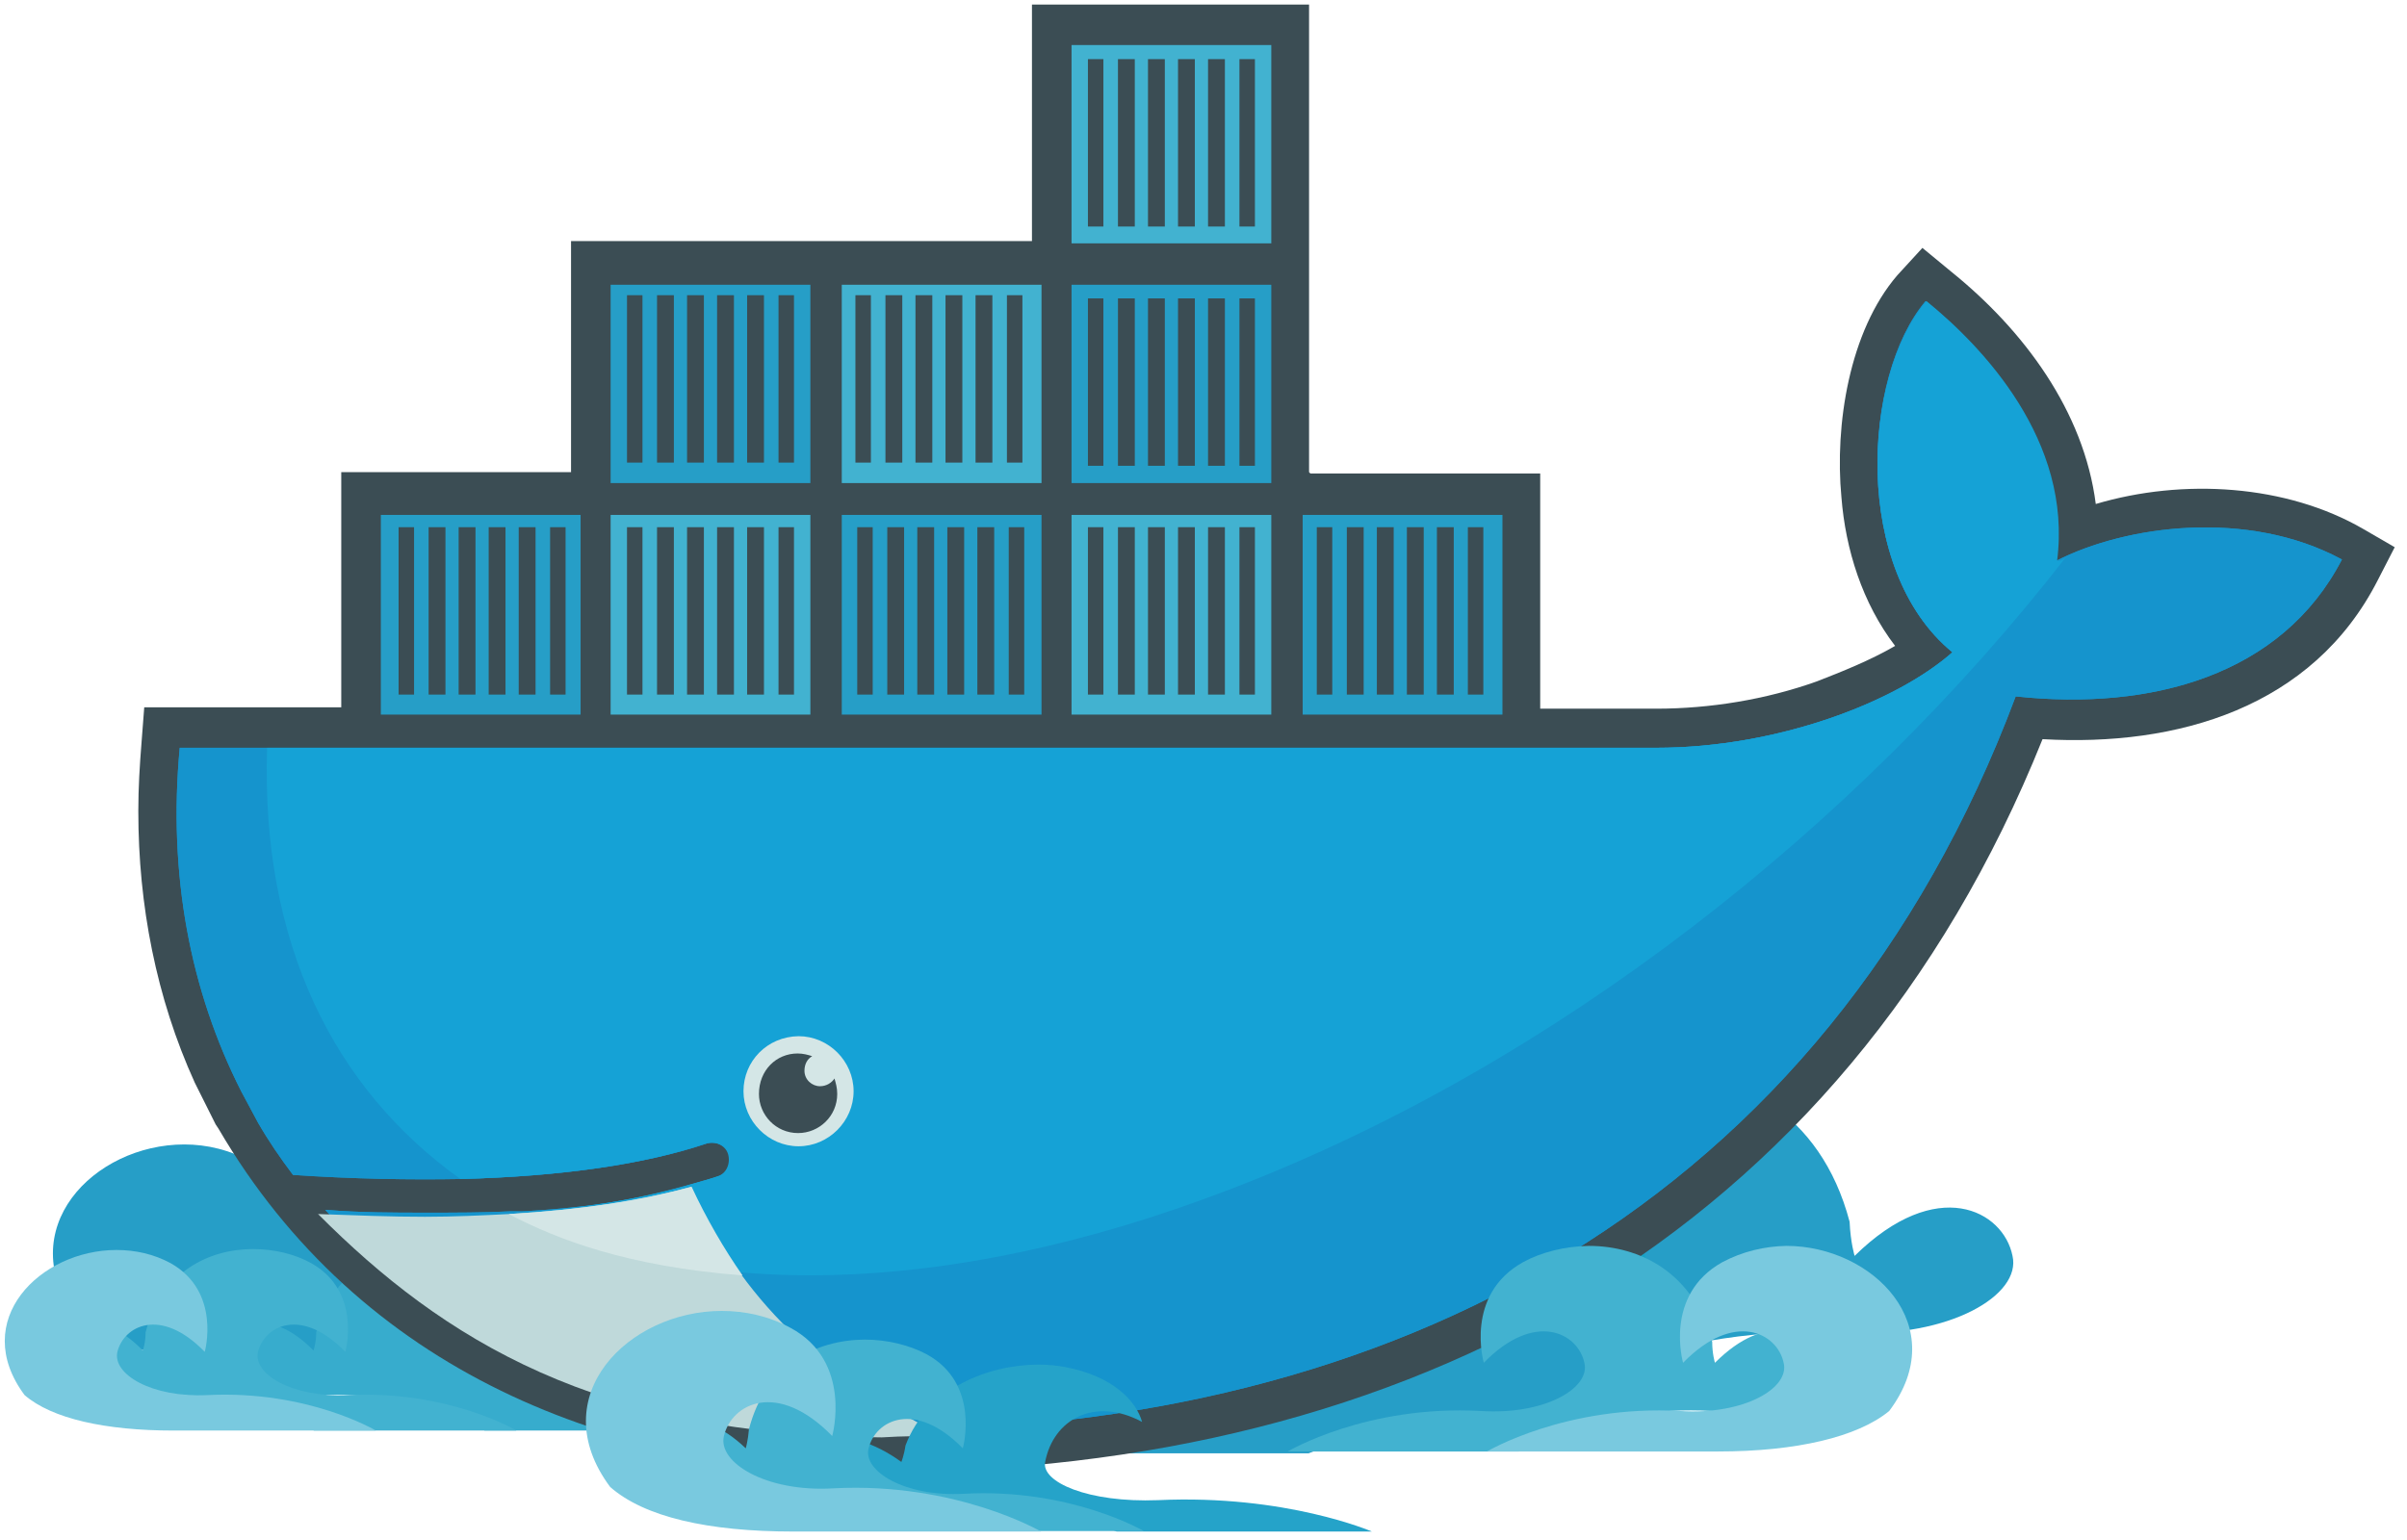
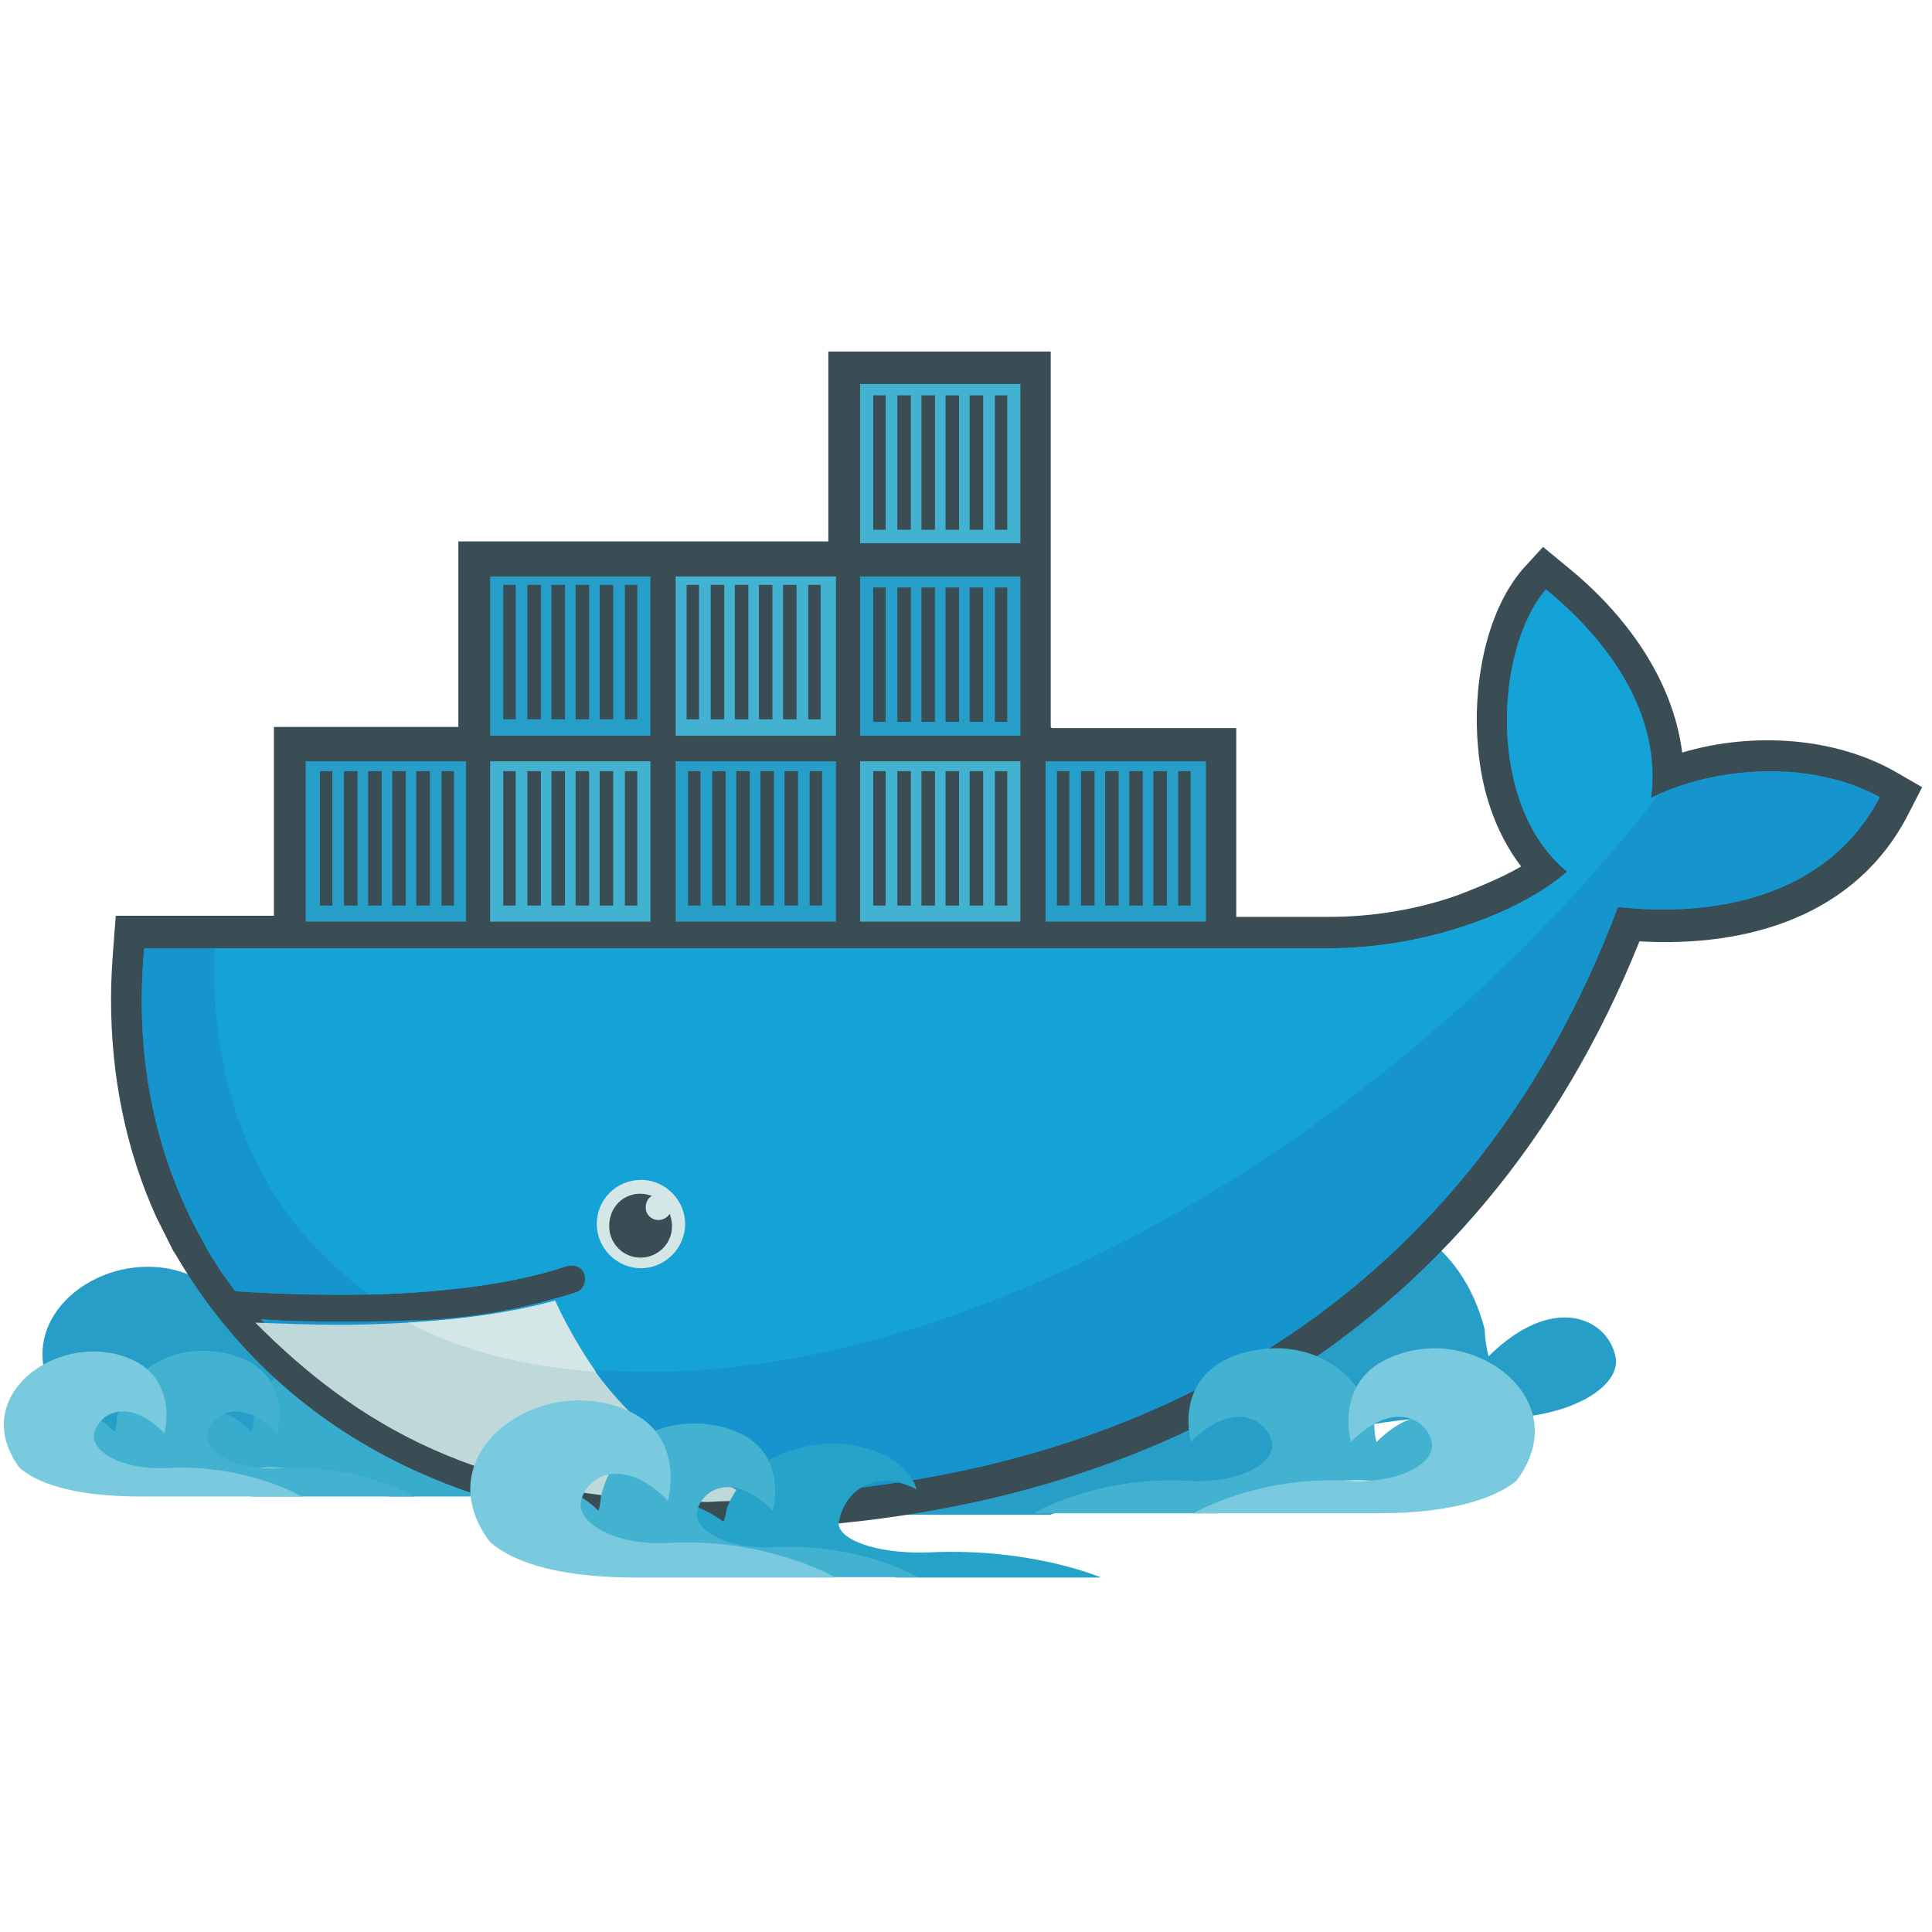
- <svg xmlns="http://www.w3.org/2000/svg" xmlns:xlink="http://www.w3.org/1999/xlink" version="1.1" id="Layer_1" x="0px" y="0px" viewBox="0 0 529 338.5" style="enable-background:new 0 0 529 338.5;" xml:space="preserve">
+ <svg xmlns="http://www.w3.org/2000/svg" xmlns:xlink="http://www.w3.org/1999/xlink" version="1.1" id="Layer_1" x="0px" y="0px" viewBox="0 0 529 338.5" width="529" height="529" style="enable-background:new 0 0 529 338.5;" xml:space="preserve">
  <style type="text/css">
	.st0{clip-path:url(#SVGID_2_);fill:#16A3C6;}
	.st1{clip-path:url(#SVGID_4_);fill:#16A3C6;}
	.st2{clip-path:url(#SVGID_6_);fill:#16A3C6;}
	.st3{clip-path:url(#SVGID_8_);fill:#269EC7;}
	.st4{clip-path:url(#SVGID_10_);fill:#16A3C6;}
	.st5{clip-path:url(#SVGID_12_);fill:#269EC7;}
	.st6{clip-path:url(#SVGID_14_);fill:#16A3C6;}
	.st7{clip-path:url(#SVGID_16_);fill:#37ACCD;}
	.st8{clip-path:url(#SVGID_18_);fill:#42B2D0;}
	.st9{clip-path:url(#SVGID_20_);fill:#37ACCD;}
	.st10{clip-path:url(#SVGID_22_);fill:#79C9DF;}
	.st11{clip-path:url(#SVGID_24_);fill:#269EC7;}
	.st12{clip-path:url(#SVGID_26_);fill:#42B2D0;}
	.st13{clip-path:url(#SVGID_28_);fill:#1D8BB7;}
	.st14{clip-path:url(#SVGID_30_);fill:#3B4D54;}
	.st15{fill:#1594CD;}
	.st16{clip-path:url(#SVGID_34_);fill:#1594CD;}
	.st17{fill:#15A2D6;}
	.st18{fill:#42B2D0;}
	.st19{fill:#3B4D54;}
	.st20{fill:#269EC7;}
	.st21{clip-path:url(#SVGID_36_);fill:#D4E6E6;}
	.st22{clip-path:url(#SVGID_38_);fill:#3B4D54;}
	.st23{clip-path:url(#SVGID_40_);fill:#BFD9DA;}
	.st24{clip-path:url(#SVGID_42_);fill:#D4E6E6;}
	.st25{clip-path:url(#SVGID_44_);fill:#25A3C9;}
	.st26{clip-path:url(#SVGID_46_);fill:#42B2D0;}
	.st27{clip-path:url(#SVGID_48_);fill:#79C9DF;}
	.st28{clip-path:url(#SVGID_50_);fill:#42B2D0;}
	.st29{clip-path:url(#SVGID_52_);fill:#79C9DF;}
</style>
  <g>
    <g>
      <g>
        <defs>
          <path id="SVGID_1_" d="M118.1,273.5c-0.3,2.9-0.9,4.9-0.9,4.9c-11.8-11.8-21.5-6.6-23,0c-1.4,5.7,8.9,12.1,23.5,11.2      c26.4-1.4,44.2,9.2,44.2,9.2H215c0,0-17.8-10.6-44.2-9.2c-14.6,0.9-25-5.5-23.5-11.2c1.7-6.9,11.5-12.1,23.2,0      c0,0,4.6-15.8-8.9-23.3c-4.2-2.3-9.6-3.7-15.1-3.7C134.8,251.5,122.4,257.5,118.1,273.5" />
        </defs>
        <clipPath id="SVGID_2_">
          <use xlink:href="#SVGID_1_" style="overflow:visible;" />
        </clipPath>
        <rect x="89.1" y="246.5" class="st0" width="130.9" height="57.3" />
      </g>
    </g>
  </g>
  <g>
    <g>
      <g>
        <defs>
          <path id="SVGID_3_" d="M65,273.5c-0.3,2.9-0.9,4.9-0.9,4.9c-11.8-11.8-21.5-6.6-23,0c-1.4,5.7,8.9,12.1,23.5,11.2      c26.4-1.4,44.2,9.2,44.2,9.2H162c0,0-17.8-10.6-44.2-9.2c-14.6,0.9-25-5.5-23.5-11.2c1.7-6.9,11.5-12.1,23.2,0      c0,0,4.6-15.8-8.9-23.3c-4.2-2.3-9.6-3.7-15.1-3.7C81.8,251.5,69.3,257.5,65,273.5" />
        </defs>
        <clipPath id="SVGID_4_">
          <use xlink:href="#SVGID_3_" style="overflow:visible;" />
        </clipPath>
        <rect x="36" y="246.5" class="st1" width="130.9" height="57.3" />
      </g>
    </g>
  </g>
  <g>
    <g>
      <g>
        <defs>
          <path id="SVGID_5_" d="M171.1,273.5c-0.3,2.9-0.9,4.9-0.9,4.9c-11.8-11.8-21.5-6.6-23,0c-1.4,5.7,8.9,12.1,23.5,11.2      c26.4-1.4,44.2,9.2,44.2,9.2H268c0,0-17.8-10.6-44.2-9.2c-14.6,0.9-25-5.5-23.5-11.2c1.7-6.9,11.5-12.1,23.2,0      c0,0,4.6-15.8-8.9-23.3c-4.2-2.3-9.6-3.7-15.1-3.7C187.9,251.5,175.4,257.5,171.1,273.5" />
        </defs>
        <clipPath id="SVGID_6_">
          <use xlink:href="#SVGID_5_" style="overflow:visible;" />
        </clipPath>
        <rect x="142.2" y="246.5" class="st2" width="130.9" height="57.3" />
      </g>
    </g>
  </g>
  <g>
    <g>
      <g>
        <defs>
          <path id="SVGID_7_" d="M79.6,274.9c0.9,1,1.4,1.5,1.4,1.5C80.5,275.8,80,275.3,79.6,274.9 M16.8,289.9c7.2,6.3,20.9,9.5,39,9.5      h53.1c0,0,24.7-17.5-1.7-16.1c-14.6,0.9-26.7,2-25.2-3.7c1.6-6.6-11.4-14.5-2.3-4.7c-3.6-3.7-13.6-13.5-24.4-19.4      c-4.7-2.7-9.8-3.9-14.8-3.9C20.6,251.6,2.4,270.2,16.8,289.9" />
        </defs>
        <clipPath id="SVGID_8_">
          <use xlink:href="#SVGID_7_" style="overflow:visible;" />
        </clipPath>
        <rect x="6.6" y="246.6" class="st3" width="117.7" height="57.8" />
      </g>
    </g>
  </g>
  <g>
    <g>
      <g>
        <defs>
          <path id="SVGID_9_" d="M327.5,255.1c-13.5,7.5-8.9,23.3-8.9,23.3c11.8-12.1,21.5-6.9,23.2,0c1.4,5.7-8.9,12.1-23.5,11.2      c-26.4-1.4-44.2,9.2-44.2,9.2h53.1c0,0,17.8-10.6,44.2-9.2c14.6,0.9,25-5.5,23.5-11.2c-1.4-6.6-11.2-11.8-23,0      c0,0-0.6-2-0.9-4.9c-4.3-16-16.8-22-28.5-22C337.1,251.5,331.8,252.8,327.5,255.1" />
        </defs>
        <clipPath id="SVGID_10_">
          <use xlink:href="#SVGID_9_" style="overflow:visible;" />
        </clipPath>
        <rect x="269.2" y="246.5" class="st4" width="130.9" height="57.3" />
      </g>
    </g>
  </g>
  <g>
    <g>
      <g>
        <defs>
          <path id="SVGID_11_" d="M340.1,240.8c-20.4,11.2-13.5,35.3-13.5,35.3c18.1-18.1,32.7-10.3,35,0c2,8.6-13.5,18.1-35.9,16.9      c-40.2-2.3-67.4,14.1-67.4,14.1H339c0,0,27.3-16.4,67.4-14.1c22.1,1.1,37.9-8.3,35.9-16.9c-2-10-16.6-17.8-34.7,0      c0,0-0.9-2.9-1.1-7.5c-6.4-24.3-25.3-33.5-43.1-33.5C354.9,235.2,346.6,237.3,340.1,240.8" />
        </defs>
        <clipPath id="SVGID_12_">
          <use xlink:href="#SVGID_11_" style="overflow:visible;" />
        </clipPath>
        <rect x="253.4" y="230.2" class="st5" width="194.1" height="81.9" />
      </g>
    </g>
  </g>
  <g>
    <g>
      <g>
        <defs>
          <path id="SVGID_13_" d="M274.4,255.1c-13.5,7.5-8.9,23.3-8.9,23.3c11.8-12.1,21.5-6.9,23.2,0c1.4,5.7-8.9,12.1-23.5,11.2      c-26.4-1.4-44.2,9.2-44.2,9.2h53.1c0,0,17.8-10.6,44.2-9.2c14.6,0.9,25-5.5,23.5-11.2c-1.4-6.6-11.2-11.8-23,0      c0,0-0.6-2-0.9-4.9c-4.3-16-16.8-22-28.5-22C284,251.5,278.7,252.8,274.4,255.1" />
        </defs>
        <clipPath id="SVGID_14_">
          <use xlink:href="#SVGID_13_" style="overflow:visible;" />
        </clipPath>
        <rect x="216.1" y="246.5" class="st6" width="130.9" height="57.3" />
      </g>
    </g>
  </g>
  <g>
    <g>
      <g>
        <defs>
          <path id="SVGID_15_" d="M69.5,292.9c0,2.3-0.6,4-0.6,4c-9.8-10-17.8-5.7-19.2,0.3c-1.1,4.9,7.5,10,19.8,9.5      c22.1-1.1,37,7.8,37,7.8H151c0,0-14.9-8.9-37-7.8c-12.3,0.6-20.9-4.6-19.8-9.5c1.4-5.7,9.5-10,19.2,0c0,0,3.7-13.2-7.5-19.5      c-3.6-2-8.1-3.1-12.8-3.1C83.3,274.6,73,279.6,69.5,292.9" />
        </defs>
        <clipPath id="SVGID_16_">
          <use xlink:href="#SVGID_15_" style="overflow:visible;" />
        </clipPath>
        <rect x="44.6" y="269.6" class="st7" width="111.4" height="49.9" />
      </g>
    </g>
  </g>
  <g>
    <g>
      <g>
        <defs>
          <path id="SVGID_17_" d="M32,292.9c0,2.3-0.6,4-0.6,4c-9.8-10-17.8-5.7-19.2,0.3c-1.1,4.9,7.5,10,19.8,9.5      c22.1-1.1,37,7.8,37,7.8h44.5c0,0-14.9-8.9-37-7.8c-12.3,0.6-20.9-4.6-19.8-9.5c1.4-5.7,9.5-10,19.2,0c0,0,3.7-13.2-7.5-19.5      c-3.6-2-8.1-3.1-12.8-3.1C45.9,274.6,35.5,279.6,32,292.9" />
        </defs>
        <clipPath id="SVGID_18_">
          <use xlink:href="#SVGID_17_" style="overflow:visible;" />
        </clipPath>
        <rect x="7.1" y="269.6" class="st8" width="111.4" height="49.9" />
      </g>
    </g>
  </g>
  <g>
    <g>
      <g>
        <defs>
          <path id="SVGID_19_" d="M112.6,294.2c0,2.3-0.6,4-0.6,4c-10-10-18.1-5.7-19.2,0.3c-1.1,4.9,7.5,10,19.8,9.5      c22.1-1.1,37,7.8,37,7.8h44.5c0,0-14.9-8.9-37-7.8c-12.3,0.6-20.9-4.6-19.8-9.5c1.4-5.7,9.5-10,19.2,0c0,0,3.7-13.2-7.5-19.5      c-3.6-2-8.1-3.1-12.8-3.1C126.5,275.8,116.1,280.8,112.6,294.2" />
        </defs>
        <clipPath id="SVGID_20_">
          <use xlink:href="#SVGID_19_" style="overflow:visible;" />
        </clipPath>
        <rect x="87.7" y="270.8" class="st9" width="111.4" height="49.9" />
      </g>
    </g>
  </g>
  <g>
    <g>
      <g>
        <defs>
          <path id="SVGID_21_" d="M25.6,274.8c-16.8,0-32.4,15.5-20.2,31.9c6,5.2,17.8,7.8,32.7,7.8h44.5c0,0-14.9-8.9-37-7.8      c-12.3,0.6-20.9-4.6-19.8-9.5c1.4-5.7,9.5-10,19.2,0c0,0,3.7-13.2-7.5-19.5C33.8,275.7,29.7,274.8,25.6,274.8L25.6,274.8" />
        </defs>
        <clipPath id="SVGID_22_">
          <use xlink:href="#SVGID_21_" style="overflow:visible;" />
        </clipPath>
        <rect x="-3.9" y="269.8" class="st10" width="91.6" height="49.7" />
      </g>
    </g>
  </g>
  <g>
    <g>
      <g>
        <defs>
          <path id="SVGID_23_" d="M287.9,264.9c-16.4,9.2-10.6,29-10.6,29c14.3-14.9,26.1-8.6,28.1,0c1.7,7.2-10.9,14.9-28.7,14.1      c-32.1-1.7-53.7,11.5-53.7,11.5h64.6c0,0,22.7-9.5,54.5-7.8c17.8,1.1,29.6-10.6,27.8-17.8c-2.3-8.6-14.1-14.9-28.4,0      c0,0-0.6-2.6-0.9-6c-5.2-20-20.4-27.5-34.5-27.5C299.5,260.3,293,262,287.9,264.9" />
        </defs>
        <clipPath id="SVGID_24_">
          <use xlink:href="#SVGID_23_" style="overflow:visible;" />
        </clipPath>
        <rect x="218.1" y="255.3" class="st11" width="157.1" height="69.1" />
      </g>
    </g>
  </g>
  <g>
    <g>
      <g>
        <defs>
          <path id="SVGID_25_" d="M251.8,279c-11.2,6.3-7.5,19.5-7.5,19.5c9.8-10,17.8-5.7,19.2,0c1.1,4.9-7.5,10-19.8,9.5      c-22.1-1.1-37,7.8-37,7.8h44.5c0,0,14.9-8.9,37-7.8c12.3,0.6,20.9-4.6,19.8-9.5c-1.4-6-9.5-10.3-19.2-0.3c0,0-0.6-1.7-0.6-4      c-3.5-13.4-13.9-18.4-23.6-18.4C259.9,275.8,255.3,277,251.8,279" />
        </defs>
        <clipPath id="SVGID_26_">
          <use xlink:href="#SVGID_25_" style="overflow:visible;" />
        </clipPath>
        <rect x="201.7" y="270.8" class="st12" width="111.4" height="49.9" />
      </g>
    </g>
  </g>
  <g>
    <g>
      <g>
        <defs>
          <path id="SVGID_27_" d="M40,198.9c2,14.9,6.3,29,12.9,41.6l3.7,6.9c2.3,4,4.9,7.8,7.7,11.5c13.5,0.9,25.5,1.1,37,0.9      c22.1-0.6,40.2-3.2,53.9-7.8c2-0.6,4.3,0.3,4.9,2.3c0.6,2-0.3,4.3-2.3,4.9c-1.7,0.6-3.7,1.1-5.7,1.7      c-10.9,3.2-23.2,5.2-38.2,6.3h-2c-5.7,0.3-12.1,0.6-18.6,0.6c-7.2,0-14.3,0-22.1-0.6c27,30.4,69.7,48.8,122.5,48.8      c96.1,0,179.6-36.5,228.1-117.2L40,198.9L40,198.9z" />
        </defs>
        <clipPath id="SVGID_28_">
          <use xlink:href="#SVGID_27_" style="overflow:visible;" />
        </clipPath>
        <rect x="35" y="193.9" class="st13" width="391.9" height="127.2" />
      </g>
    </g>
  </g>
  <g>
    <g>
      <g>
        <defs>
          <path id="SVGID_29_" d="M226.8,1v52H125.5v50.8H75v51.7H31.7l-0.6,7.8c-0.4,5-0.7,9.9-0.7,14.9v0.2c0,20.5,3.9,40.9,12.4,59.6      l4.6,9.2l0.6,0.9c31,53.1,86.1,75.5,145.8,75.5c115.9,0,211.2-51.7,255.1-161.1c29.6,1.7,59.4-6.9,73.7-35l3.7-7.2l-6.9-4      c-16.9-9.8-39.6-11.2-58.8-5.5c-2.6-20.4-15.8-38.2-31.8-51.1l-6.3-5.2l-5.5,6c-10.6,12.3-13.8,33-12.3,48.8      c0.9,11.5,4.6,23.3,11.8,32.7c-5.5,3.2-11.8,5.7-17.2,7.8c-11.2,4-23.5,6-35.3,6h-25.5v-51.7H288l-0.3-0.3V1H226.8z" />
        </defs>
        <clipPath id="SVGID_30_">
          <use xlink:href="#SVGID_29_" style="overflow:visible;" />
        </clipPath>
        <rect x="25.5" y="-4" class="st14" width="505.9" height="332.5" />
      </g>
    </g>
  </g>
  <g>
    <g>
      <g>
        <path id="SVGID_31_" class="st15" d="M429.1,143.4c-12.3,10.9-38.4,21-65.1,21H39.5c-2.6,27.9,2.3,53.4,13.5,75.5l3.7,6.9     c2.3,4,4.9,7.8,7.7,11.5c13.5,0.9,25.5,1.1,37,0.9c22.1-0.6,40.2-3.2,53.9-7.8c2-0.6,4.3,0.3,4.9,2.3c0.6,2-0.3,4.3-2.3,4.9     c-1.7,0.6-3.7,1.1-5.7,1.7c-10.9,3.2-22.4,5.2-37.3,6H114h-1.7c-5.7,0.3-12.3,0.3-18.7,0.3c-7.2,0-14.1,0-21.8-0.6h-0.3     c27,30.4,69.4,48.5,122.2,48.5c112.2,0,207.4-49.7,249.3-161.4c29.8,3.2,58.5-4.6,71.7-30.1c-20.7-11.2-47.6-7.5-62.8,0.3     c3.4-26.4-16.4-47.1-28.7-57.1C409.3,82.6,407,125.3,429.1,143.4" />
      </g>
      <g>
        <defs>
          <path id="SVGID_32_" d="M429.1,143.4c-12.3,10.9-38.4,21-65.1,21H39.5c-2.6,27.9,2.3,53.4,13.5,75.5l3.7,6.9      c2.3,4,4.9,7.8,7.7,11.5c13.5,0.9,25.5,1.1,37,0.9c22.1-0.6,40.2-3.2,53.9-7.8c2-0.6,4.3,0.3,4.9,2.3c0.6,2-0.3,4.3-2.3,4.9      c-1.7,0.6-3.7,1.1-5.7,1.7c-10.9,3.2-22.4,5.2-37.3,6H114h-1.7c-5.7,0.3-12.3,0.3-18.7,0.3c-7.2,0-14.1,0-21.8-0.6h-0.3      c27,30.4,69.4,48.5,122.2,48.5c112.2,0,207.4-49.7,249.3-161.4c29.8,3.2,58.5-4.6,71.7-30.1c-20.7-11.2-47.6-7.5-62.8,0.3      c3.4-26.4-16.4-47.1-28.7-57.1C409.3,82.6,407,125.3,429.1,143.4" />
        </defs>
        <clipPath id="SVGID_34_">
          <use xlink:href="#SVGID_32_" style="overflow:visible;" />
        </clipPath>
        <rect x="33.8" y="61.2" class="st16" width="486.1" height="258.4" />
      </g>
    </g>
  </g>
  <g>
    <g>
      <g>
        <path id="SVGID_33_" class="st17" d="M113.8,266.6c0.1,0,0.2,0,0.2,0c-0.2-0.1-0.4-0.2-0.5-0.3L113.8,266.6z M429.1,143.4     c-12.3,10.9-38.4,21-65.1,21H58.7c-1.4,42.8,14.6,74.9,42.5,94.8c22.1-0.6,40.2-3.2,53.9-7.8c2-0.6,4.3,0.3,4.9,2.3     s-0.3,4.3-2.3,4.9c-1.7,0.6-3.7,1.1-5.7,1.7c-10.8,3.1-23.1,5.4-37.9,6.3c38.1,19.2,93.3,19.1,156.4-5.2     c71.2-27.3,137.4-79.5,183.6-139c-0.9,0.9-1.4,0.9-2,0.9c3.4-26.4-16.4-47.1-28.7-57.1C409.3,82.6,407,125.3,429.1,143.4" />
      </g>
    </g>
  </g>
  <rect x="235.5" y="9.9" class="st18" width="43.9" height="43.6" />
  <rect x="239.1" y="13" class="st19" width="3.4" height="36.8" />
  <rect x="245.7" y="13" class="st19" width="3.7" height="36.8" />
  <rect x="252.3" y="13" class="st19" width="3.7" height="36.8" />
  <rect x="258.9" y="13" class="st19" width="3.7" height="36.8" />
  <rect x="265.5" y="13" class="st19" width="3.7" height="36.8" />
  <rect x="272.4" y="13" class="st19" width="3.4" height="36.8" />
  <rect x="134.2" y="62.6" class="st20" width="43.9" height="43.6" />
  <rect x="137.8" y="64.9" class="st19" width="3.4" height="36.8" />
  <rect x="144.4" y="64.9" class="st19" width="3.7" height="36.8" />
  <rect x="151" y="64.9" class="st19" width="3.7" height="36.8" />
  <rect x="157.6" y="64.9" class="st19" width="3.7" height="36.8" />
  <rect x="164.2" y="64.9" class="st19" width="3.7" height="36.8" />
  <rect x="171.1" y="64.9" class="st19" width="3.4" height="36.8" />
  <rect x="134.2" y="113.2" class="st18" width="43.9" height="43.9" />
  <rect x="137.8" y="115.9" class="st19" width="3.4" height="36.8" />
  <rect x="144.4" y="115.9" class="st19" width="3.7" height="36.8" />
  <rect x="151" y="115.9" class="st19" width="3.7" height="36.8" />
  <rect x="157.6" y="115.9" class="st19" width="3.7" height="36.8" />
  <rect x="164.2" y="115.9" class="st19" width="3.7" height="36.8" />
  <rect x="171.1" y="115.9" class="st19" width="3.4" height="36.8" />
  <rect x="83.7" y="113.2" class="st20" width="43.9" height="43.9" />
  <rect x="87.6" y="115.9" class="st19" width="3.4" height="36.8" />
  <rect x="94.2" y="115.9" class="st19" width="3.7" height="36.8" />
  <rect x="100.8" y="115.9" class="st19" width="3.7" height="36.8" />
  <rect x="107.4" y="115.9" class="st19" width="3.7" height="36.8" />
  <rect x="114" y="115.9" class="st19" width="3.7" height="36.8" />
  <rect x="120.9" y="115.9" class="st19" width="3.4" height="36.8" />
  <rect x="185" y="62.6" class="st18" width="43.9" height="43.6" />
  <rect x="188" y="64.9" class="st19" width="3.4" height="36.8" />
  <rect x="194.6" y="64.9" class="st19" width="3.7" height="36.8" />
  <rect x="201.2" y="64.9" class="st19" width="3.7" height="36.8" />
  <rect x="207.8" y="64.9" class="st19" width="3.7" height="36.8" />
  <rect x="214.4" y="64.9" class="st19" width="3.7" height="36.8" />
  <rect x="221.3" y="64.9" class="st19" width="3.4" height="36.8" />
  <rect x="185" y="113.2" class="st20" width="43.9" height="43.9" />
  <rect x="188.4" y="115.9" class="st19" width="3.4" height="36.8" />
  <rect x="195" y="115.9" class="st19" width="3.7" height="36.8" />
  <rect x="201.6" y="115.9" class="st19" width="3.7" height="36.8" />
  <rect x="208.2" y="115.9" class="st19" width="3.7" height="36.8" />
  <rect x="214.8" y="115.9" class="st19" width="3.7" height="36.8" />
  <rect x="221.7" y="115.9" class="st19" width="3.4" height="36.8" />
  <rect x="235.5" y="62.6" class="st20" width="43.9" height="43.6" />
  <rect x="239.1" y="65.6" class="st19" width="3.4" height="36.8" />
  <rect x="245.7" y="65.6" class="st19" width="3.7" height="36.8" />
  <rect x="252.3" y="65.6" class="st19" width="3.7" height="36.8" />
  <rect x="258.9" y="65.6" class="st19" width="3.7" height="36.8" />
  <rect x="265.5" y="65.6" class="st19" width="3.7" height="36.8" />
  <rect x="272.4" y="65.6" class="st19" width="3.4" height="36.8" />
  <rect x="235.5" y="113.2" class="st18" width="43.9" height="43.9" />
  <rect x="239.1" y="115.9" class="st19" width="3.4" height="36.8" />
  <rect x="245.7" y="115.9" class="st19" width="3.7" height="36.8" />
  <rect x="252.3" y="115.9" class="st19" width="3.7" height="36.8" />
  <rect x="258.9" y="115.9" class="st19" width="3.7" height="36.8" />
  <rect x="265.5" y="115.9" class="st19" width="3.7" height="36.8" />
  <rect x="272.4" y="115.9" class="st19" width="3.4" height="36.8" />
  <rect x="286.3" y="113.2" class="st20" width="43.9" height="43.9" />
  <rect x="289.4" y="115.9" class="st19" width="3.4" height="36.8" />
  <rect x="296" y="115.9" class="st19" width="3.7" height="36.8" />
  <rect x="302.6" y="115.9" class="st19" width="3.7" height="36.8" />
  <rect x="309.2" y="115.9" class="st19" width="3.7" height="36.8" />
  <rect x="315.8" y="115.9" class="st19" width="3.7" height="36.8" />
  <rect x="322.6" y="115.9" class="st19" width="3.4" height="36.8" />
  <g>
    <g>
      <g>
        <defs>
          <path id="SVGID_35_" d="M163.4,239.9c0,6.6,5.5,12.1,12.1,12.1s12.1-5.5,12.1-12.1s-5.5-12.1-12.1-12.1      C168.6,227.9,163.4,233.3,163.4,239.9" />
        </defs>
        <clipPath id="SVGID_36_">
          <use xlink:href="#SVGID_35_" style="overflow:visible;" />
        </clipPath>
        <rect x="158.4" y="222.9" class="st21" width="34.1" height="34.1" />
      </g>
    </g>
  </g>
  <g>
    <g>
      <g>
        <defs>
          <path id="SVGID_37_" d="M166.8,240.5c0,4.6,3.7,8.6,8.6,8.6c4.6,0,8.6-3.7,8.6-8.6c0-1.4-0.3-2.3-0.6-3.4      c-0.6,0.9-1.7,1.7-3.2,1.7c-1.7,0-3.4-1.4-3.4-3.4c0-1.4,0.6-2.6,1.7-3.2c-0.9-0.3-2-0.6-3.2-0.6      C170.6,231.6,166.8,235.3,166.8,240.5" />
        </defs>
        <clipPath id="SVGID_38_">
          <use xlink:href="#SVGID_37_" style="overflow:visible;" />
        </clipPath>
        <rect x="161.8" y="226.6" class="st22" width="27.2" height="27.5" />
      </g>
    </g>
  </g>
  <g>
    <g>
      <g>
        <defs>
          <path id="SVGID_39_" d="M111.8,266.9c-5.7,0.3-12.1,0.6-18.4,0.6c-7.5,0-15.2-0.3-23.5-0.6c27.5,27.6,61.4,48.8,123.9,49.1      c4.6-0.3,9.2-0.3,13.8-0.3c-30.1-14.4-46.5-33.6-55.7-54.8C140.7,264,127.5,266,111.8,266.9" />
        </defs>
        <clipPath id="SVGID_40_">
          <use xlink:href="#SVGID_39_" style="overflow:visible;" />
        </clipPath>
        <rect x="64.9" y="255.9" class="st23" width="147.7" height="65.1" />
      </g>
    </g>
  </g>
  <g>
    <g>
      <g>
        <defs>
          <path id="SVGID_41_" d="M111.8,266.9c10.9,5.7,26.1,11.5,51.4,13.5c-4-5.7-8-12.6-11.2-19.5C140.7,264,127.3,266,111.8,266.9" />
        </defs>
        <clipPath id="SVGID_42_">
          <use xlink:href="#SVGID_41_" style="overflow:visible;" />
        </clipPath>
        <rect x="106.8" y="255.9" class="st24" width="61.4" height="29.5" />
      </g>
    </g>
  </g>
  <g>
    <g>
      <g>
        <defs>
          <path id="SVGID_43_" d="M199,317.8c-0.3,2.1-0.9,3.6-0.9,3.6c-12.4-9-22.7-5.2-24.5,0c-1.5,4.2,9.5,9,24.8,8.4      c27.8-1,47,6.9,47,6.9h56.1c0,0-18.9-8.2-47-6.9c-15.4,0.6-25.7-4-24.8-8.4c1.8-9.4,10.9-14.4,21.3-8.8      c-1.2-4.4-6.2-10.1-17.1-12.1c-1.7-0.3-3.6-0.5-5.6-0.5C217.5,300,203.8,305,199,317.8" />
        </defs>
        <clipPath id="SVGID_44_">
          <use xlink:href="#SVGID_43_" style="overflow:visible;" />
        </clipPath>
        <rect x="168.3" y="296.3" class="st25" width="138.3" height="44" />
      </g>
    </g>
  </g>
  <g>
    <g>
      <g>
        <defs>
          <path id="SVGID_45_" d="M164.6,314.2c-0.2,2.5-0.7,4.2-0.7,4.2c-10.7-10.2-19.2-5.7-20.4,0c-1.2,5,8,10.7,20.9,10      c23.7-1.5,39.6,8.2,39.6,8.2h47.4c0,0-16.2-9.5-39.6-8.2c-13,0.7-22.2-5-20.9-10c1.5-6.2,10.2-10.7,20.7,0c0,0,4-14.2-8-20.7      c-3.8-2-8.6-3.2-13.6-3.2C179.4,294.6,168.3,299.9,164.6,314.2" />
        </defs>
        <clipPath id="SVGID_46_">
          <use xlink:href="#SVGID_45_" style="overflow:visible;" />
        </clipPath>
        <rect x="138.9" y="290.2" class="st26" width="116.7" height="50.8" />
      </g>
    </g>
  </g>
  <g>
    <g>
      <g>
        <defs>
          <path id="SVGID_47_" d="M134.1,326.9c7.5,6.6,21.5,9.8,40.2,9.8h54.5c0,0-18.7-10.9-45.6-9.5c-14.9,0.9-25.5-5.7-24.1-11.5      c1.7-7.2,11.8-12.3,23.8,0c0,0,4.6-16.4-9.2-23.8c-4.8-2.6-10-3.7-15.1-3.7C138.2,288.2,119.2,306.9,134.1,326.9" />
        </defs>
        <clipPath id="SVGID_48_">
          <use xlink:href="#SVGID_47_" style="overflow:visible;" />
        </clipPath>
        <rect x="123.8" y="283.2" class="st27" width="110" height="58.5" />
      </g>
    </g>
  </g>
  <g>
    <g>
      <g>
        <defs>
          <path id="SVGID_49_" d="M334.7,277.5c-12.9,7.2-8.6,22.1-8.6,22.1c11.2-11.5,20.7-6.6,22.1,0c1.4,5.5-8.6,11.5-22.7,10.6      c-25.2-1.4-42.5,8.9-42.5,8.9h50.8c0,0,17.2-10.3,42.5-8.9c14.1,0.9,23.8-5.2,22.7-10.6c-1.4-6.9-10.6-11.5-22.1,0      c0,0-0.6-2-0.6-4.6c-4.1-15.3-16-21.1-27.1-21.1C343.8,274,338.7,275.3,334.7,277.5" />
        </defs>
        <clipPath id="SVGID_50_">
          <use xlink:href="#SVGID_49_" style="overflow:visible;" />
        </clipPath>
        <rect x="278" y="269" class="st28" width="126" height="55.2" />
      </g>
    </g>
  </g>
  <g>
    <g>
      <g>
        <defs>
          <path id="SVGID_51_" d="M378.5,277.5c-12.9,7.2-8.6,22.1-8.6,22.1c11.2-11.5,20.7-6.6,22.1,0c1.4,5.5-8.6,11.5-22.7,10.6      c-25.2-1.4-42.5,8.9-42.5,8.9h50.8c17.2,0,30.7-3.2,37.6-8.9c14-18.6-3.6-36.3-22.6-36.3C387.8,274,383,275.1,378.5,277.5" />
        </defs>
        <clipPath id="SVGID_52_">
          <use xlink:href="#SVGID_51_" style="overflow:visible;" />
        </clipPath>
        <rect x="321.8" y="269" class="st29" width="103.4" height="55.2" />
      </g>
    </g>
  </g>
</svg>
